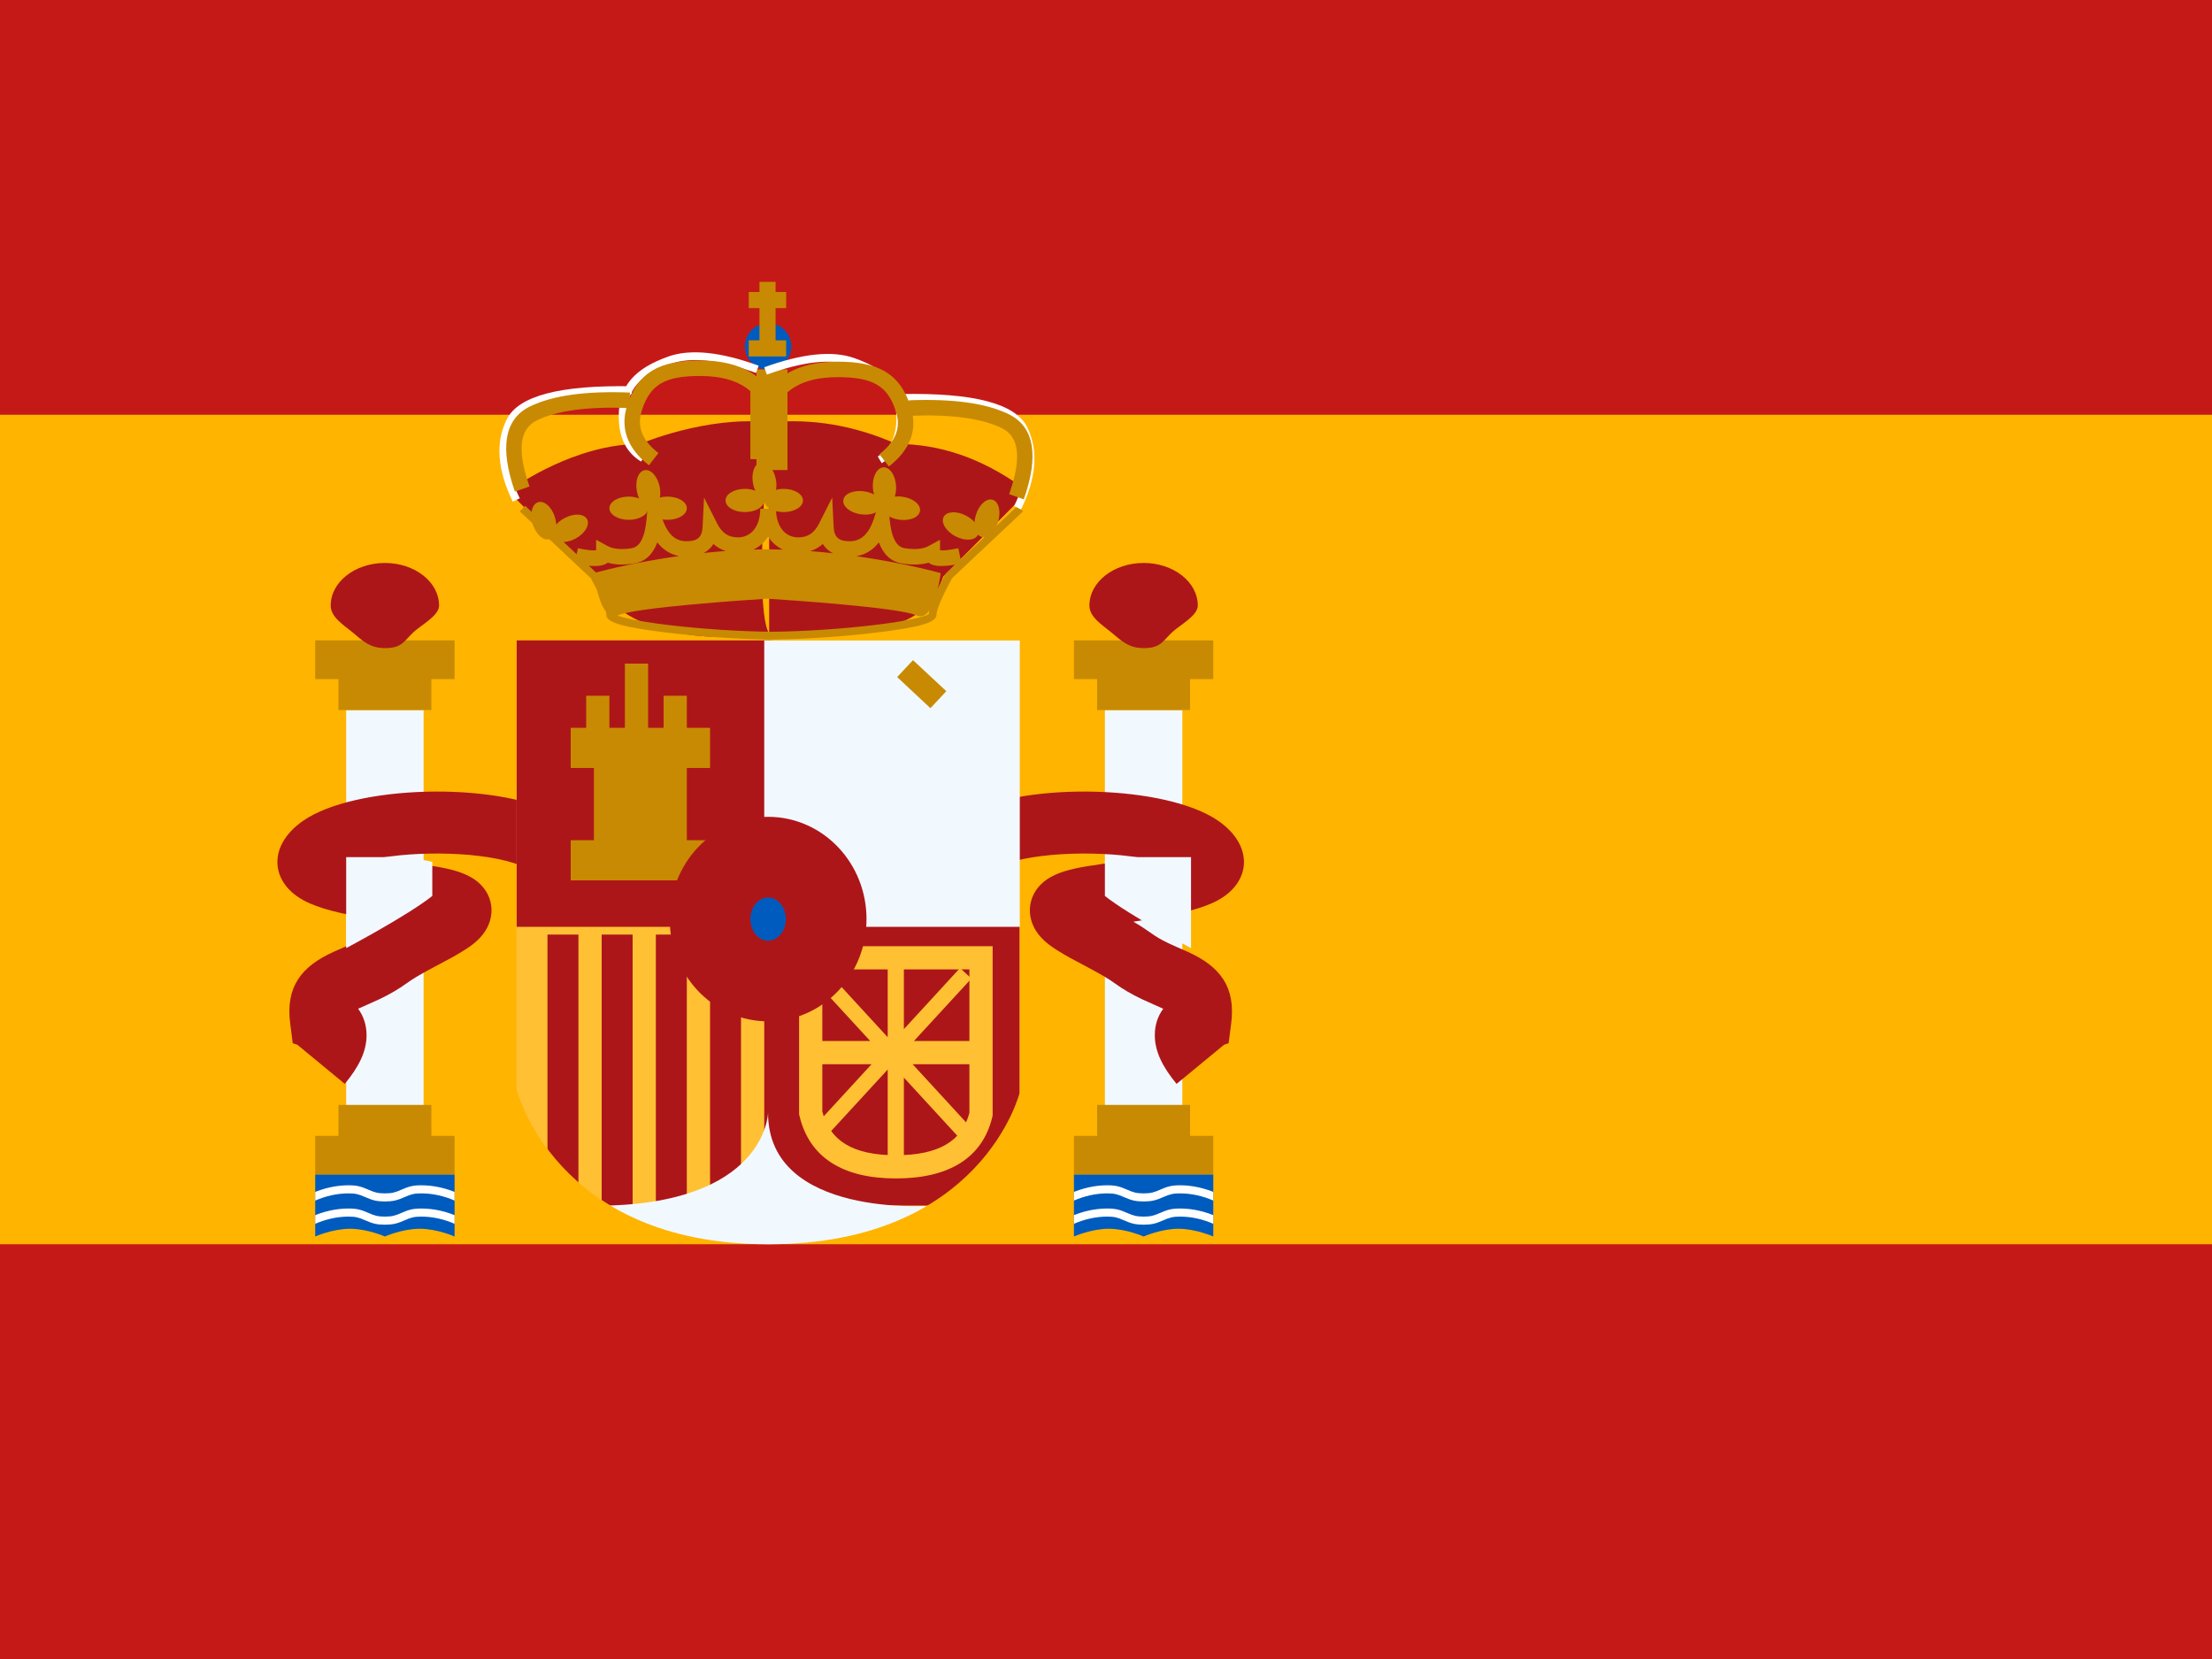
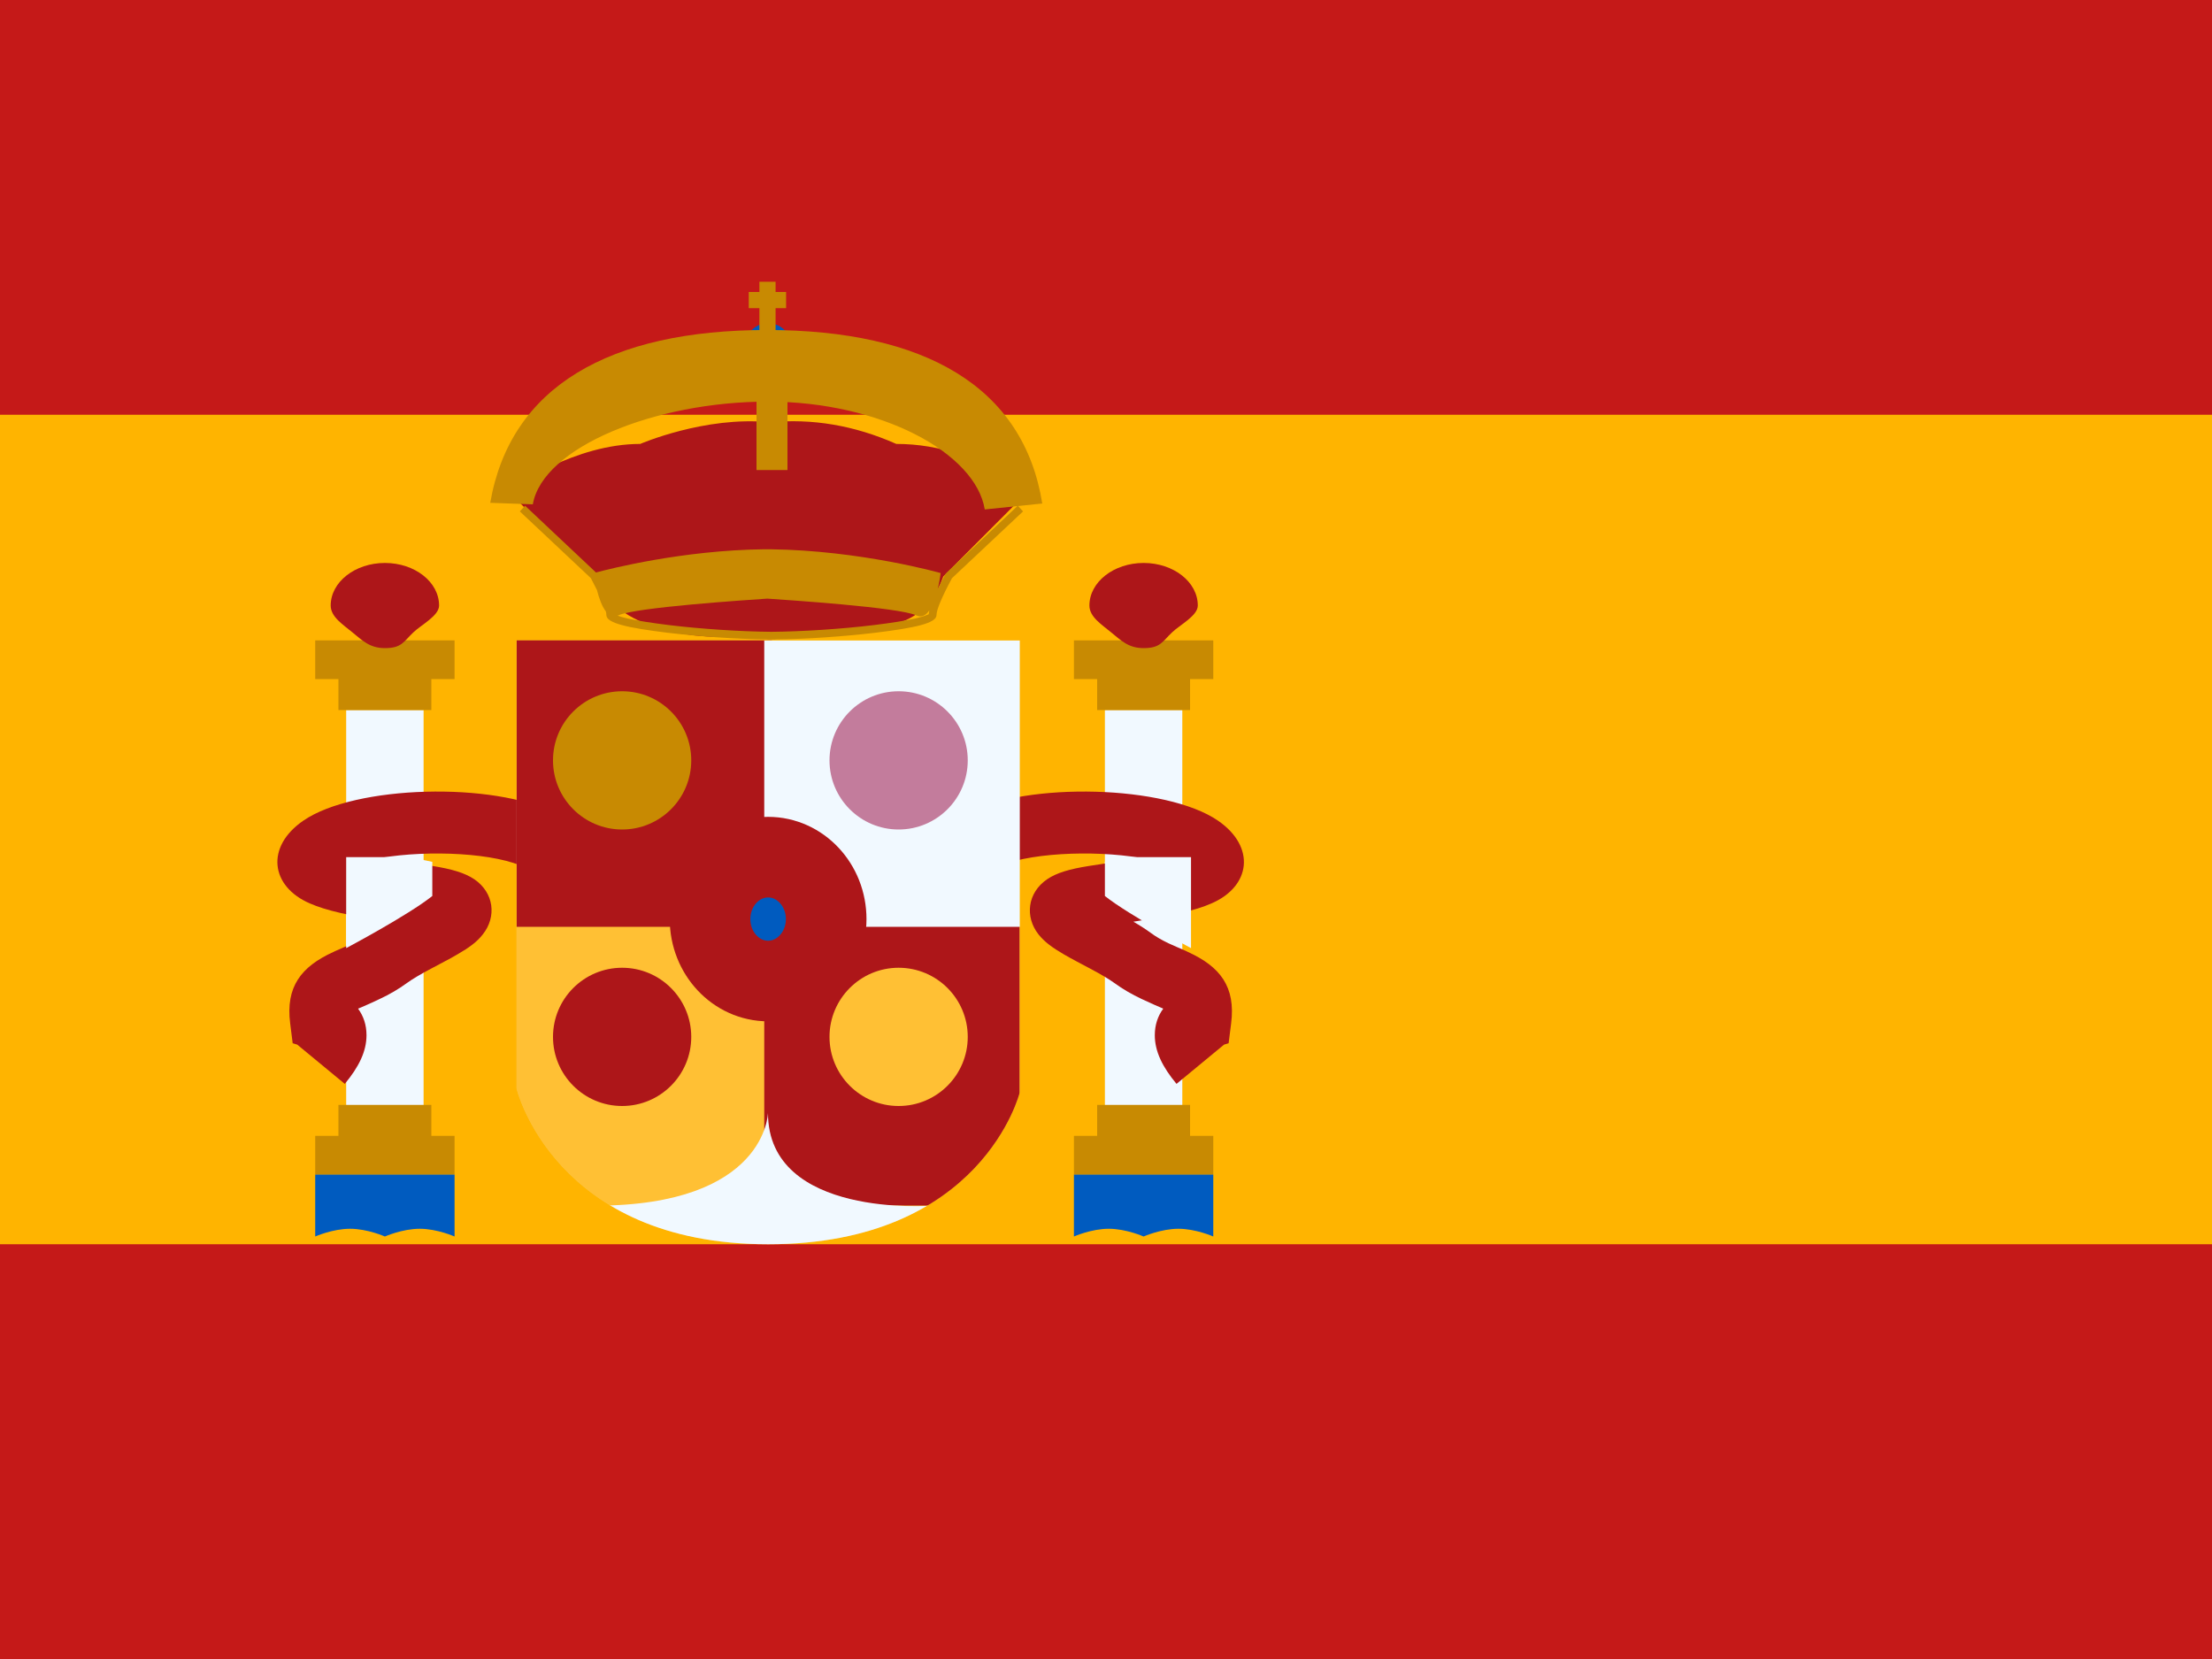
- <svg xmlns="http://www.w3.org/2000/svg" fill="none" viewBox="0 0 32 24">
-   <g clip-path="url(#ES_svg__a)">
-     <path fill="#fff" d="M0 0H32V24H0z" />
-     <path fill="#FFB400" fill-rule="evenodd" d="M0 0V24H32V0H0Z" clip-rule="evenodd" />
-     <mask id="ES_svg__b" width="32" height="24" x="0" y="0" maskUnits="userSpaceOnUse" style="mask-type:luminance">
-       <path fill="#fff" fill-rule="evenodd" d="M0 0V24H32V0H0Z" clip-rule="evenodd" />
+ <svg xmlns="http://www.w3.org/2000/svg" width="16" height="12" viewBox="0 0 16 12" fill="none">
+   <g clip-path="url(#clip0_270_54993)">
+     <rect width="16" height="12" fill="white" />
+     <path fill-rule="evenodd" clip-rule="evenodd" d="M0 0V12H16V0H0Z" fill="#FFB400" />
+     <mask id="mask0_270_54993" style="mask-type:luminance" maskUnits="userSpaceOnUse" x="0" y="0" width="16" height="12">
+       <path fill-rule="evenodd" clip-rule="evenodd" d="M0 0V12H16V0H0Z" fill="white" />
    </mask>
-     <g mask="url(#ES_svg__b)">
-       <path fill="#C51918" fill-rule="evenodd" d="M0 0V6H32V0H0zM0 18V24H32V18H0z" clip-rule="evenodd" />
-       <path fill="#F1F9FF" d="M5.008 10.272H6.128V16.096H5.008z" />
-       <path fill="#C88A02" fill-rule="evenodd" d="M6.576 9.264H4.56V9.824H4.896V10.272H6.24V9.824H6.576V9.264zM6.24 16.432H6.576V16.992H4.56V16.432H4.896V15.984H6.24V16.432z" clip-rule="evenodd" />
-       <path fill="#AD1619" fill-rule="evenodd" d="M5.568 9.376C5.812 9.376 5.837 9.284 5.98 9.147C6.092 9.041 6.352 8.909 6.352 8.76C6.352 8.42 6.001 8.144 5.568 8.144C5.135 8.144 4.784 8.42 4.784 8.76C4.784 8.926 4.963 9.036 5.099 9.147C5.241 9.264 5.346 9.376 5.568 9.376Z" clip-rule="evenodd" />
-       <path fill="#005BBF" fill-rule="evenodd" d="M4.56 16.992H6.576V17.888C6.576 17.888 6.324 17.776 6.072 17.776C5.82 17.776 5.568 17.888 5.568 17.888C5.568 17.888 5.316 17.776 5.064 17.776C4.812 17.776 4.56 17.888 4.56 17.888V16.992Z" clip-rule="evenodd" />
-       <mask id="ES_svg__c" width="3" height="2" x="4" y="16" maskUnits="userSpaceOnUse" style="mask-type:luminance">
-         <path fill="#fff" fill-rule="evenodd" d="M4.56 16.992H6.576V17.888C6.576 17.888 6.324 17.776 6.072 17.776C5.82 17.776 5.568 17.888 5.568 17.888C5.568 17.888 5.316 17.776 5.064 17.776C4.812 17.776 4.56 17.888 4.56 17.888V16.992Z" clip-rule="evenodd" />
+     <g mask="url(#mask0_270_54993)">
+       <path fill-rule="evenodd" clip-rule="evenodd" d="M0 0V3H16V0H0Z" fill="#C51918" />
+       <path fill-rule="evenodd" clip-rule="evenodd" d="M0 9V12H16V9H0Z" fill="#C51918" />
+       <rect x="2.504" y="5.136" width="0.56" height="2.912" fill="#F1F9FF" />
+       <path fill-rule="evenodd" clip-rule="evenodd" d="M3.288 4.632H2.28V4.912H2.448V5.136H3.12V4.912H3.288V4.632Z" fill="#C88A02" />
+       <path fill-rule="evenodd" clip-rule="evenodd" d="M3.12 8.216H3.288V8.496H2.28V8.216H2.448V7.992H3.12V8.216Z" fill="#C88A02" />
+       <path fill-rule="evenodd" clip-rule="evenodd" d="M2.784 4.688C2.906 4.688 2.918 4.642 2.99 4.574C3.046 4.52 3.176 4.454 3.176 4.38C3.176 4.21 3.001 4.072 2.784 4.072C2.568 4.072 2.392 4.21 2.392 4.38C2.392 4.463 2.482 4.518 2.549 4.574C2.621 4.632 2.673 4.688 2.784 4.688Z" fill="#AD1619" />
+       <path fill-rule="evenodd" clip-rule="evenodd" d="M2.28 8.496H3.288V8.944C3.288 8.944 3.162 8.888 3.036 8.888C2.91 8.888 2.784 8.944 2.784 8.944C2.784 8.944 2.658 8.888 2.532 8.888C2.406 8.888 2.28 8.944 2.28 8.944V8.496Z" fill="#005BBF" />
+       <mask id="mask1_270_54993" style="mask-type:luminance" maskUnits="userSpaceOnUse" x="2" y="8" width="2" height="1">
+         <path fill-rule="evenodd" clip-rule="evenodd" d="M2.28 8.496H3.288V8.944C3.288 8.944 3.162 8.888 3.036 8.888C2.91 8.888 2.784 8.944 2.784 8.944C2.784 8.944 2.658 8.888 2.532 8.888C2.406 8.888 2.28 8.944 2.28 8.944V8.496Z" fill="white" />
      </mask>
-       <g fill="#fff" mask="url(#ES_svg__c)">
-         <path d="M4.542 17.712 4.498 17.605C4.679 17.524 4.862 17.483 5.044 17.483 5.162 17.483 5.224 17.5 5.328 17.546 5.42 17.587 5.468 17.6 5.568 17.6 5.669 17.6 5.717 17.587 5.809 17.546 5.913 17.5 5.975 17.483 6.093 17.483 6.275 17.483 6.457 17.524 6.639 17.605L6.595 17.712C6.427 17.637 6.26 17.6 6.093 17.6 5.992 17.6 5.944 17.613 5.853 17.654 5.748 17.7 5.686 17.717 5.568 17.717 5.45 17.717 5.389 17.7 5.284 17.654 5.192 17.613 5.145 17.6 5.044 17.6 4.877 17.6 4.71 17.637 4.542 17.712zM4.542 17.376 4.498 17.269C4.679 17.188 4.862 17.147 5.044 17.147 5.162 17.147 5.224 17.164 5.328 17.21 5.42 17.251 5.468 17.264 5.568 17.264 5.669 17.264 5.717 17.251 5.809 17.21 5.913 17.164 5.975 17.147 6.093 17.147 6.275 17.147 6.457 17.188 6.639 17.269L6.595 17.376C6.427 17.301 6.26 17.264 6.093 17.264 5.992 17.264 5.944 17.277 5.853 17.318 5.748 17.364 5.686 17.381 5.568 17.381 5.45 17.381 5.389 17.364 5.284 17.318 5.192 17.277 5.145 17.264 5.044 17.264 4.877 17.264 4.71 17.301 4.542 17.376z" />
+       <g mask="url(#mask1_270_54993)">
+ </g>
+       <rect x="7.992" y="5.136" width="0.56" height="2.912" fill="#F1F9FF" />
+       <path fill-rule="evenodd" clip-rule="evenodd" d="M8.776 4.632H7.768V4.912H7.936V5.136H8.608V4.912H8.776V4.632Z" fill="#C88A02" />
+       <path fill-rule="evenodd" clip-rule="evenodd" d="M8.608 8.216H8.776V8.496H7.768V8.216H7.936V7.992H8.608V8.216Z" fill="#C88A02" />
+       <path fill-rule="evenodd" clip-rule="evenodd" d="M8.272 4.688C8.394 4.688 8.406 4.642 8.478 4.574C8.534 4.52 8.664 4.454 8.664 4.38C8.664 4.21 8.489 4.072 8.272 4.072C8.056 4.072 7.88 4.21 7.88 4.38C7.88 4.463 7.97 4.518 8.037 4.574C8.109 4.632 8.161 4.688 8.272 4.688Z" fill="#AD1619" />
+       <path fill-rule="evenodd" clip-rule="evenodd" d="M7.768 8.496H8.776V8.944C8.776 8.944 8.65 8.888 8.524 8.888C8.398 8.888 8.272 8.944 8.272 8.944C8.272 8.944 8.146 8.888 8.02 8.888C7.894 8.888 7.768 8.944 7.768 8.944V8.496Z" fill="#005BBF" />
+       <mask id="mask2_270_54993" style="mask-type:luminance" maskUnits="userSpaceOnUse" x="7" y="8" width="2" height="1">
+         <path fill-rule="evenodd" clip-rule="evenodd" d="M7.768 8.496H8.776V8.944C8.776 8.944 8.65 8.888 8.524 8.888C8.398 8.888 8.272 8.944 8.272 8.944C8.272 8.944 8.146 8.888 8.02 8.888C7.894 8.888 7.768 8.944 7.768 8.944V8.496Z" fill="white" />
+       </mask>
+       <g mask="url(#mask2_270_54993)">
+ </g>
+       <path fill-rule="evenodd" clip-rule="evenodd" d="M2.494 7.84C2.595 7.718 2.651 7.606 2.651 7.488C2.651 7.413 2.629 7.349 2.59 7.296L2.597 7.293C2.596 7.294 2.708 7.245 2.746 7.226C2.819 7.192 2.882 7.155 2.944 7.11C2.983 7.082 3.036 7.05 3.117 7.007L3.213 6.956C3.253 6.935 3.282 6.919 3.309 6.903C3.394 6.854 3.45 6.813 3.492 6.759C3.594 6.631 3.573 6.457 3.431 6.36C3.361 6.313 3.267 6.286 3.13 6.264L2.933 6.234C2.867 6.223 2.809 6.214 2.756 6.205C3.101 6.147 3.592 6.168 3.808 6.28L4.014 5.882C3.573 5.654 2.569 5.678 2.194 5.936C1.919 6.125 1.956 6.412 2.242 6.535C2.362 6.587 2.518 6.621 2.806 6.667C2.758 6.695 2.718 6.721 2.68 6.748C2.643 6.776 2.602 6.799 2.553 6.823C2.529 6.834 2.46 6.864 2.428 6.878L2.428 6.878L2.428 6.878L2.411 6.886C2.178 6.992 2.065 7.138 2.099 7.403L2.117 7.546L2.15 7.556L2.494 7.84ZM2.206 7.47L2.205 7.472L2.206 7.47L2.206 7.47ZM8.353 7.488C8.353 7.606 8.409 7.718 8.51 7.84L8.854 7.556L8.887 7.546L8.905 7.403C8.939 7.138 8.826 6.992 8.593 6.886L8.577 6.878C8.545 6.864 8.475 6.834 8.452 6.823C8.402 6.799 8.362 6.776 8.324 6.748C8.287 6.721 8.247 6.695 8.198 6.667C8.487 6.621 8.643 6.587 8.762 6.535C9.048 6.412 9.085 6.125 8.81 5.936C8.435 5.678 7.431 5.654 6.99 5.882L7.196 6.28C7.412 6.168 7.904 6.147 8.248 6.205C8.196 6.214 8.137 6.223 8.071 6.234L7.875 6.264C7.737 6.286 7.643 6.313 7.574 6.36C7.432 6.457 7.411 6.631 7.512 6.759C7.555 6.813 7.611 6.854 7.695 6.903C7.722 6.919 7.752 6.935 7.791 6.956L7.887 7.007C7.968 7.05 8.021 7.082 8.06 7.11C8.122 7.155 8.186 7.192 8.258 7.226C8.297 7.245 8.408 7.294 8.408 7.293L8.414 7.296C8.375 7.349 8.353 7.413 8.353 7.488Z" fill="#AD1619" />
+       <path d="M2.962 6.2L3.127 6.234V6.481C2.951 6.621 2.504 6.858 2.504 6.858V6.2H2.962Z" fill="#F1F9FF" />
+       <path d="M8.157 6.2L7.992 6.234V6.481C8.168 6.621 8.615 6.858 8.615 6.858V6.2H8.157Z" fill="#F1F9FF" />
+       <path fill-rule="evenodd" clip-rule="evenodd" d="M7.388 3.603V3.521C7.1 3.314 6.798 3.211 6.483 3.211C6.181 3.077 5.875 3.025 5.565 3.055C5.565 3.054 5.566 3.054 5.566 3.054C5.1 3.008 4.631 3.211 4.631 3.211C4.158 3.211 3.726 3.521 3.726 3.521V3.603L4.291 4.17C4.291 4.17 4.45 4.716 5.563 4.588C5.563 4.589 5.563 4.589 5.563 4.589C5.563 4.589 6.3 4.569 6.352 4.552C6.373 4.545 6.394 4.539 6.416 4.533C6.56 4.49 6.725 4.442 6.823 4.17L7.388 3.603ZM5.563 3.084C5.561 3.112 5.557 3.157 5.552 3.214C5.558 3.173 5.562 3.13 5.563 3.084Z" fill="#AD1619" />
+       <path fill-rule="evenodd" clip-rule="evenodd" d="M3.76 3.699L3.798 3.658L4.311 4.141C4.408 4.115 4.937 3.98 5.527 3.973V3.973L5.55 3.973L5.572 3.973V3.973C6.226 3.981 6.804 4.145 6.804 4.145C6.804 4.145 6.798 4.198 6.783 4.261C6.799 4.228 6.818 4.192 6.839 4.152L6.845 4.145L7.362 3.658L7.4 3.699L6.886 4.182C6.811 4.321 6.774 4.412 6.774 4.449C6.774 4.507 6.624 4.541 6.33 4.577C6.101 4.604 5.83 4.623 5.608 4.625V4.626L5.58 4.626L5.552 4.626V4.625C5.33 4.623 5.059 4.604 4.83 4.577C4.536 4.541 4.386 4.507 4.386 4.449C4.386 4.442 4.385 4.433 4.382 4.422C4.353 4.385 4.332 4.323 4.318 4.268C4.305 4.242 4.29 4.213 4.274 4.182L3.76 3.699ZM6.627 4.451C6.666 4.469 6.697 4.451 6.722 4.415C6.72 4.425 6.719 4.434 6.718 4.442C6.715 4.444 6.71 4.447 6.703 4.449C6.685 4.457 6.656 4.465 6.62 4.474C6.548 4.49 6.445 4.506 6.324 4.521C6.086 4.55 5.804 4.568 5.58 4.57C5.356 4.568 5.074 4.55 4.836 4.521C4.715 4.506 4.612 4.49 4.54 4.474C4.509 4.467 4.485 4.46 4.467 4.453L4.473 4.451C4.595 4.393 5.404 4.34 5.55 4.33C5.695 4.34 6.504 4.393 6.627 4.451ZM6.781 4.44L6.78 4.441L6.78 4.441L6.781 4.44Z" fill="#C88A02" />
+       <path fill-rule="evenodd" clip-rule="evenodd" d="M5.556 2.674C5.649 2.674 5.724 2.598 5.724 2.506C5.724 2.413 5.649 2.338 5.556 2.338C5.463 2.338 5.388 2.413 5.388 2.506C5.388 2.598 5.463 2.674 5.556 2.674Z" fill="#005BBF" />
+       <path fill-rule="evenodd" clip-rule="evenodd" d="M5.493 2.038H5.61V2.112H5.686V2.229H5.61V2.462H5.686V2.579H5.416V2.462H5.493V2.229H5.416V2.112H5.493V2.038Z" fill="#C88A02" />
+       <rect x="5.472" y="2.672" width="0.224" height="0.728" fill="#C88A02" />
+       <path d="M3.854 3.648L3.546 3.637C3.691 2.798 4.406 2.387 5.548 2.387C6.692 2.387 7.404 2.8 7.539 3.642L7.123 3.685C7.057 3.276 6.371 2.905 5.554 2.905C4.736 2.905 3.925 3.236 3.854 3.648Z" fill="#C88A02" />
+       <path opacity="0.3" fill-rule="evenodd" clip-rule="evenodd" d="M3.736 4.632H7.376V7.902C7.376 7.902 7.106 9 5.556 9C4.006 9 3.736 7.873 3.736 7.873V4.632Z" fill="#E1E5E8" />
+       <mask id="mask3_270_54993" style="mask-type:luminance" maskUnits="userSpaceOnUse" x="3" y="4" width="5" height="5">
+         <path fill-rule="evenodd" clip-rule="evenodd" d="M3.736 4.632H7.376V7.902C7.376 7.902 7.106 9 5.556 9C4.006 9 3.736 7.873 3.736 7.873V4.632Z" fill="white" />
+       </mask>
+       <g mask="url(#mask3_270_54993)">
+         <rect x="3.736" y="6.648" width="1.848" height="2.184" fill="#FFC034" />
+         <rect x="3.736" y="4.576" width="1.848" height="2.128" fill="#AD1619" />
+         <rect x="5.528" y="6.592" width="1.848" height="2.128" fill="#AD1619" />
+         <rect x="5.528" y="4.632" width="1.96" height="2.072" fill="#F1F9FF" />
+         <path fill-rule="evenodd" clip-rule="evenodd" d="M6.741 8.721C6.741 8.721 5.555 8.815 5.555 8.05C5.555 8.05 5.544 8.721 4.305 8.721V9.325H6.741V8.721Z" fill="#F1F9FF" />
+         <path fill-rule="evenodd" clip-rule="evenodd" d="M5.556 7.096C5.788 7.096 5.976 6.895 5.976 6.648C5.976 6.401 5.788 6.2 5.556 6.2C5.324 6.2 5.136 6.401 5.136 6.648C5.136 6.895 5.324 7.096 5.556 7.096Z" fill="#005BBF" stroke="#AD1619" stroke-width="0.583" />
      </g>
-       <path fill="#F1F9FF" d="M15.984 10.272H17.104V16.096H15.984z" />
-       <path fill="#C88A02" fill-rule="evenodd" d="M17.552 9.264H15.536V9.824H15.872V10.272H17.216V9.824H17.552V9.264zM17.216 16.432H17.552V16.992H15.536V16.432H15.872V15.984H17.216V16.432z" clip-rule="evenodd" />
-       <path fill="#AD1619" fill-rule="evenodd" d="M16.544 9.376C16.788 9.376 16.812 9.284 16.956 9.147C17.068 9.041 17.328 8.909 17.328 8.76C17.328 8.42 16.977 8.144 16.544 8.144C16.111 8.144 15.76 8.42 15.76 8.76C15.76 8.926 15.939 9.036 16.075 9.147C16.217 9.264 16.322 9.376 16.544 9.376Z" clip-rule="evenodd" />
-       <path fill="#005BBF" fill-rule="evenodd" d="M15.536 16.992H17.552V17.888C17.552 17.888 17.3 17.776 17.048 17.776C16.796 17.776 16.544 17.888 16.544 17.888C16.544 17.888 16.292 17.776 16.04 17.776C15.788 17.776 15.536 17.888 15.536 17.888V16.992Z" clip-rule="evenodd" />
-       <mask id="ES_svg__d" width="3" height="2" x="15" y="16" maskUnits="userSpaceOnUse" style="mask-type:luminance">
-         <path fill="#fff" fill-rule="evenodd" d="M15.536 16.992H17.552V17.888C17.552 17.888 17.3 17.776 17.048 17.776C16.796 17.776 16.544 17.888 16.544 17.888C16.544 17.888 16.292 17.776 16.04 17.776C15.788 17.776 15.536 17.888 15.536 17.888V16.992Z" clip-rule="evenodd" />
-       </mask>
-       <g fill="#fff" mask="url(#ES_svg__d)">
-         <path d="M15.518 17.712 15.474 17.605C15.655 17.524 15.838 17.483 16.02 17.483 16.138 17.483 16.2 17.5 16.304 17.546 16.396 17.587 16.444 17.6 16.544 17.6 16.645 17.6 16.693 17.587 16.785 17.546 16.889 17.5 16.951 17.483 17.069 17.483 17.251 17.483 17.433 17.524 17.615 17.605L17.571 17.712C17.403 17.637 17.236 17.6 17.069 17.6 16.968 17.6 16.921 17.613 16.828 17.654 16.724 17.7 16.662 17.717 16.544 17.717 16.427 17.717 16.365 17.7 16.26 17.654 16.168 17.613 16.121 17.6 16.02 17.6 15.853 17.6 15.686 17.637 15.518 17.712zM15.518 17.376 15.474 17.269C15.655 17.188 15.838 17.147 16.02 17.147 16.138 17.147 16.2 17.164 16.304 17.21 16.396 17.251 16.444 17.264 16.544 17.264 16.645 17.264 16.693 17.251 16.785 17.21 16.889 17.164 16.951 17.147 17.069 17.147 17.251 17.147 17.433 17.188 17.615 17.269L17.571 17.376C17.403 17.301 17.236 17.264 17.069 17.264 16.968 17.264 16.921 17.277 16.828 17.318 16.724 17.364 16.662 17.381 16.544 17.381 16.427 17.381 16.365 17.364 16.26 17.318 16.168 17.277 16.121 17.264 16.02 17.264 15.853 17.264 15.686 17.301 15.518 17.376z" />
-       </g>
-       <path fill="#AD1619" fill-rule="evenodd" d="M4.988 15.68C5.19 15.435 5.303 15.212 5.303 14.976C5.303 14.827 5.258 14.698 5.181 14.593L5.194 14.587C5.193 14.587 5.415 14.49 5.493 14.453C5.637 14.384 5.764 14.311 5.888 14.221C5.967 14.163 6.073 14.101 6.234 14.014C6.262 13.999 6.338 13.959 6.386 13.933L6.427 13.911C6.505 13.87 6.564 13.838 6.618 13.806C6.787 13.708 6.899 13.627 6.985 13.518C7.187 13.261 7.145 12.913 6.861 12.72C6.722 12.626 6.535 12.571 6.26 12.528L6.203 12.52C6.109 12.505 5.928 12.477 5.866 12.467C5.735 12.447 5.617 12.428 5.513 12.409C6.201 12.295 7.184 12.337 7.617 12.56L8.028 11.764C7.147 11.309 5.138 11.355 4.388 11.872C3.838 12.251 3.912 12.824 4.484 13.07C4.724 13.173 5.035 13.242 5.612 13.334C5.516 13.39 5.436 13.442 5.361 13.496C5.285 13.551 5.204 13.598 5.106 13.645C5.058 13.668 4.919 13.729 4.855 13.757L4.855 13.757L4.855 13.757L4.823 13.771C4.357 13.983 4.13 14.277 4.198 14.806L4.235 15.092L4.3 15.113L4.988 15.68ZM4.412 14.939L4.41 14.943L4.411 14.941L4.412 14.939ZM16.706 14.976C16.706 15.212 16.819 15.435 17.021 15.68L17.709 15.113L17.774 15.092L17.811 14.806C17.878 14.277 17.652 13.983 17.186 13.771L17.154 13.757C17.09 13.729 16.95 13.668 16.903 13.645C16.805 13.598 16.724 13.551 16.648 13.496C16.573 13.442 16.493 13.39 16.396 13.334C16.973 13.242 17.285 13.173 17.524 13.07C18.097 12.824 18.171 12.251 17.62 11.872C16.87 11.355 14.862 11.309 13.981 11.764L14.392 12.56C14.825 12.337 15.808 12.295 16.496 12.409C16.392 12.428 16.274 12.447 16.142 12.467C16.081 12.477 15.9 12.505 15.806 12.52L15.806 12.52L15.749 12.528C15.474 12.571 15.287 12.626 15.148 12.72C14.864 12.913 14.822 13.261 15.024 13.518C15.11 13.627 15.222 13.708 15.391 13.806C15.445 13.838 15.503 13.87 15.582 13.911L15.623 13.933C15.671 13.959 15.747 13.999 15.774 14.014C15.936 14.101 16.042 14.163 16.121 14.221C16.245 14.311 16.372 14.384 16.516 14.453C16.593 14.49 16.816 14.587 16.815 14.587L16.828 14.593C16.75 14.698 16.706 14.827 16.706 14.976Z" clip-rule="evenodd" />
-       <path fill="#F1F9FF" d="M5.923 12.4 6.254 12.468V12.961C5.902 13.242 5.008 13.716 5.008 13.716V12.4H5.923zM16.315 12.4 15.984 12.468V12.961C16.336 13.242 17.23 13.716 17.23 13.716V12.4H16.315z" />
-       <path fill="#AD1619" fill-rule="evenodd" d="M14.776 7.206V7.042C14.2 6.629 13.597 6.422 12.966 6.422C12.362 6.154 11.75 6.051 11.131 6.11C11.131 6.108 11.131 6.107 11.131 6.107C10.2 6.016 9.262 6.422 9.262 6.422C8.316 6.422 7.452 7.042 7.452 7.042V7.206L8.582 8.34C8.582 8.34 8.9 9.432 11.127 9.176V9.179C11.127 9.179 12.601 9.138 12.704 9.104C12.746 9.09 12.788 9.078 12.832 9.065C13.121 8.981 13.45 8.885 13.646 8.34L14.776 7.206ZM11.127 6.161C11.094 6.538 10.911 8.815 11.127 9.168V6.161Z" clip-rule="evenodd" />
-       <path fill="#C88A02" fill-rule="evenodd" d="M8.314 8.15L8.314 8.146L7.52 7.398L7.597 7.317L8.342 8.018L8.361 7.931C8.483 7.957 8.572 7.967 8.624 7.961V7.809L8.79 7.899C8.871 7.943 8.988 7.955 9.141 7.93C9.254 7.911 9.33 7.78 9.354 7.502L9.405 6.939L9.573 7.478C9.649 7.722 9.765 7.83 9.931 7.83C10.092 7.83 10.157 7.771 10.164 7.621L10.185 7.198L10.376 7.576C10.445 7.712 10.54 7.774 10.675 7.774C10.869 7.774 10.998 7.613 10.998 7.36H11.002H11.222H11.226C11.226 7.613 11.355 7.774 11.548 7.774C11.684 7.774 11.779 7.712 11.848 7.576L12.039 7.198L12.06 7.621C12.067 7.771 12.132 7.83 12.293 7.83C12.459 7.83 12.575 7.722 12.651 7.478L12.819 6.939L12.869 7.502C12.894 7.78 12.97 7.911 13.083 7.93C13.236 7.955 13.353 7.943 13.434 7.899L13.599 7.809V7.961C13.651 7.967 13.741 7.957 13.863 7.931L13.898 8.094L14.723 7.317L14.8 7.398L13.773 8.365C13.623 8.641 13.547 8.823 13.547 8.899C13.547 9.014 13.247 9.083 12.661 9.153C12.202 9.208 11.66 9.245 11.216 9.251V9.252L11.16 9.251L11.104 9.252V9.251C10.66 9.245 10.118 9.208 9.659 9.153C9.073 9.083 8.772 9.014 8.772 8.899C8.772 8.885 8.77 8.866 8.764 8.845C8.705 8.769 8.664 8.646 8.636 8.535C8.61 8.483 8.58 8.426 8.547 8.365L8.319 8.151L8.314 8.15ZM13.819 8.168C13.636 8.2 13.503 8.197 13.433 8.14C13.323 8.172 13.194 8.175 13.047 8.151C12.89 8.125 12.78 8.021 12.714 7.847C12.628 7.957 12.52 8.024 12.389 8.046C13.106 8.148 13.608 8.291 13.608 8.291C13.608 8.291 13.596 8.397 13.566 8.522C13.597 8.456 13.635 8.384 13.679 8.304L13.69 8.29L13.819 8.168ZM12.051 8.004C11.989 7.973 11.939 7.928 11.903 7.87C11.85 7.917 11.789 7.951 11.721 7.973C11.834 7.981 11.944 7.992 12.051 8.004ZM11.326 7.951C11.239 7.911 11.166 7.846 11.112 7.763C11.058 7.846 10.986 7.91 10.9 7.95C10.951 7.949 11.002 7.948 11.054 7.947V7.946L11.099 7.947L11.144 7.946V7.947C11.205 7.948 11.266 7.949 11.326 7.951ZM8.622 8.282L8.518 8.184C8.643 8.196 8.736 8.184 8.791 8.14C8.901 8.172 9.03 8.175 9.177 8.151C9.334 8.125 9.444 8.021 9.509 7.847C9.593 7.953 9.698 8.02 9.823 8.044C9.205 8.131 8.744 8.249 8.622 8.282ZM10.498 7.971C10.389 7.979 10.283 7.989 10.18 8C10.239 7.969 10.286 7.926 10.321 7.87C10.373 7.916 10.432 7.95 10.498 7.971ZM13.253 8.901C13.332 8.938 13.394 8.901 13.444 8.831C13.44 8.85 13.437 8.868 13.436 8.884C13.43 8.888 13.419 8.893 13.406 8.899C13.369 8.914 13.313 8.931 13.24 8.947C13.096 8.98 12.891 9.013 12.648 9.042C12.173 9.099 11.609 9.136 11.16 9.139C10.711 9.136 10.147 9.099 9.672 9.042C9.429 9.013 9.224 8.98 9.08 8.947C9.019 8.933 8.969 8.919 8.933 8.906C8.937 8.905 8.941 8.903 8.945 8.901C9.19 8.787 10.808 8.679 11.099 8.661C11.39 8.679 13.008 8.787 13.253 8.901ZM13.561 8.881L13.56 8.882L13.561 8.881L13.562 8.881L13.561 8.881Z" clip-rule="evenodd" />
-       <path fill="#005BBF" fill-rule="evenodd" d="M11.112 5.347C11.298 5.347 11.448 5.197 11.448 5.011C11.448 4.826 11.298 4.675 11.112 4.675C10.927 4.675 10.776 4.826 10.776 5.011C10.776 5.197 10.927 5.347 11.112 5.347Z" clip-rule="evenodd" />
-       <path fill="#C88A02" fill-rule="evenodd" d="M10.894 6.997C10.901 7.034 10.912 7.068 10.926 7.099 10.883 7.082 10.831 7.072 10.776 7.072 10.621 7.072 10.496 7.148 10.496 7.24 10.496 7.333 10.621 7.408 10.776 7.408 10.931 7.408 11.056 7.333 11.056 7.24 11.056 7.333 11.181 7.408 11.336 7.408 11.491 7.408 11.616 7.333 11.616 7.24 11.616 7.148 11.491 7.072 11.336 7.072 11.297 7.072 11.26 7.077 11.226 7.086 11.235 7.04 11.234 6.987 11.224 6.933 11.194 6.781 11.096 6.672 11.005 6.69 10.914 6.708 10.864 6.845 10.894 6.997zM11.056 7.24 11.056 7.235 11.056 7.235 11.056 7.24zM9.246 7.211C9.232 7.18 9.221 7.146 9.214 7.109 9.184 6.957 9.234 6.82 9.325 6.802 9.416 6.784 9.514 6.893 9.544 7.045 9.554 7.099 9.555 7.152 9.546 7.198 9.58 7.189 9.617 7.184 9.656 7.184 9.811 7.184 9.936 7.26 9.936 7.352 9.936 7.445 9.811 7.52 9.656 7.52 9.501 7.52 9.376 7.445 9.376 7.352L9.376 7.347 9.376 7.347 9.376 7.352C9.376 7.445 9.251 7.52 9.096 7.52 8.941 7.52 8.816 7.445 8.816 7.352 8.816 7.26 8.941 7.184 9.096 7.184 9.151 7.184 9.203 7.194 9.246 7.211zM12.754 7.313C12.741 7.405 12.607 7.462 12.453 7.44 12.3 7.419 12.187 7.327 12.2 7.235 12.212 7.143 12.347 7.086 12.5 7.108 12.555 7.115 12.604 7.132 12.645 7.154 12.635 7.122 12.629 7.087 12.627 7.049 12.619 6.895 12.688 6.766 12.78 6.761 12.873 6.756 12.955 6.877 12.963 7.032 12.966 7.087 12.959 7.139 12.944 7.184 12.979 7.18 13.016 7.18 13.055 7.186 13.208 7.207 13.322 7.299 13.309 7.391 13.296 7.483 13.161 7.54 13.008 7.518 12.855 7.497 12.741 7.405 12.754 7.313zM12.754 7.313 12.755 7.308 12.755 7.308 12.754 7.313zM13.82 7.757C13.957 7.83 14.103 7.822 14.146 7.74L14.149 7.736C14.162 7.75 14.178 7.76 14.196 7.766 14.285 7.793 14.394 7.695 14.439 7.547 14.484 7.399 14.449 7.258 14.36 7.23 14.271 7.203 14.163 7.301 14.118 7.449 14.107 7.485 14.1 7.521 14.098 7.554 14.068 7.519 14.027 7.487 13.978 7.461 13.842 7.388 13.696 7.396 13.652 7.477 13.608 7.559 13.684 7.685 13.82 7.757zM8.325 7.792C8.188 7.864 8.042 7.857 7.999 7.775 7.998 7.773 7.997 7.772 7.997 7.77 7.983 7.784 7.967 7.795 7.949 7.8 7.86 7.827 7.752 7.729 7.706 7.582 7.661 7.434 7.697 7.292 7.785 7.265 7.874 7.238 7.983 7.335 8.028 7.483 8.039 7.519 8.045 7.555 8.047 7.588 8.077 7.553 8.118 7.521 8.167 7.495 8.304 7.422 8.45 7.43 8.493 7.512 8.537 7.594 8.461 7.719 8.325 7.792zM10.987 4.077H11.22V4.224H11.373V4.457H11.22V4.924H11.373V5.157H10.832V4.924H10.987V4.457H10.832V4.224H10.987V4.077z" clip-rule="evenodd" />
-       <path fill="#C88A02" d="M10.944 5.344H11.392V6.8H10.944z" />
-       <path fill="#fff" d="M9.141 5.588L9.139 5.7C8.146 5.682 7.576 5.827 7.431 6.116C7.282 6.415 7.31 6.778 7.519 7.209L7.418 7.258C7.195 6.798 7.164 6.399 7.331 6.066C7.503 5.723 8.106 5.57 9.141 5.588Z" />
-       <path fill="#fff" d="M9.333 6.581L9.275 6.677C9.059 6.548 8.951 6.328 8.951 6.024C8.951 5.587 9.176 5.332 9.673 5.156C9.991 5.045 10.424 5.09 10.975 5.29L10.937 5.395C10.408 5.204 9.999 5.16 9.71 5.262C9.254 5.423 9.063 5.64 9.063 6.024C9.063 6.29 9.153 6.473 9.333 6.581Z" />
-       <path fill="#C88A02" d="M7.66 7.037L7.449 7.112C7.23 6.487 7.292 6.063 7.667 5.88C7.997 5.719 8.478 5.654 9.113 5.679L9.104 5.903C8.503 5.879 8.056 5.94 7.765 6.082C7.519 6.202 7.474 6.507 7.66 7.037Z" />
-       <path fill="#C88A02" d="M10.129 5.439C9.617 5.439 9.407 5.563 9.287 5.932C9.21 6.166 9.284 6.367 9.525 6.554L9.388 6.731C9.076 6.489 8.966 6.192 9.074 5.862C9.227 5.393 9.527 5.215 10.129 5.215C10.524 5.215 10.831 5.318 11.045 5.529L11.079 5.562V6.642H10.855V5.658C10.688 5.513 10.447 5.439 10.129 5.439Z" />
-       <path fill="#fff" d="M13.049 5.7L13.051 5.812C14.044 5.794 14.614 5.939 14.758 6.228C14.908 6.527 14.88 6.89 14.671 7.321L14.771 7.37C14.995 6.91 15.025 6.511 14.859 6.178C14.687 5.835 14.084 5.682 13.049 5.7Z" />
-       <path fill="#fff" d="M12.698 6.604L12.756 6.7C12.972 6.571 13.08 6.351 13.08 6.047C13.08 5.611 12.855 5.355 12.358 5.18C12.041 5.068 11.607 5.114 11.056 5.313L11.094 5.419C11.623 5.227 12.033 5.184 12.321 5.285C12.777 5.446 12.968 5.664 12.968 6.047C12.968 6.314 12.878 6.497 12.698 6.604Z" />
-       <path fill="#C88A02" d="M14.599 7.149L14.811 7.224C15.03 6.599 14.967 6.175 14.593 5.992C14.262 5.831 13.781 5.766 13.147 5.791L13.156 6.015C13.757 5.991 14.204 6.052 14.494 6.194C14.741 6.314 14.786 6.619 14.599 7.149Z" />
-       <path fill="#C88A02" d="M12.117 5.456C12.63 5.456 12.84 5.581 12.96 5.949C13.037 6.184 12.962 6.384 12.722 6.571L12.859 6.748C13.171 6.506 13.281 6.209 13.173 5.88C13.02 5.41 12.719 5.232 12.117 5.232C11.723 5.232 11.415 5.336 11.201 5.547L11.168 5.58V6.659H11.392V5.675C11.559 5.53 11.799 5.456 12.117 5.456Z" />
-       <path fill="#E1E5E8" fill-rule="evenodd" d="M7.472 9.264H14.752V15.805C14.752 15.805 14.211 18 11.112 18C8.013 18 7.472 15.747 7.472 15.747V9.264Z" clip-rule="evenodd" opacity=".3" />
-       <mask id="ES_svg__e" width="8" height="9" x="7" y="9" maskUnits="userSpaceOnUse" style="mask-type:luminance">
-         <path fill="#fff" fill-rule="evenodd" d="M7.472 9.264H14.752V15.805C14.752 15.805 14.211 18 11.112 18C8.013 18 7.472 15.747 7.472 15.747V9.264Z" clip-rule="evenodd" />
-       </mask>
-       <g mask="url(#ES_svg__e)">
-         <path fill="#FFC034" d="M7.472 13.296H11.168V17.664H7.472z" />
-         <path fill="#AD1619" d="M7.92 13.52H8.368V17.664H7.92z" />
-         <path fill="#AD1619" d="M9.488 13.52H9.936V17.664H9.488z" />
-         <path fill="#AD1619" d="M8.704 13.52H9.152V17.664H8.704z" />
-         <path fill="#AD1619" d="M10.272 13.52H10.72V17.664H10.272z" />
-         <path fill="#AD1619" d="M7.472 9.152H11.168V13.408H7.472z" />
-         <path fill="#AD1619" d="M11.056 13.184H14.752V17.44H11.056z" />
-         <path fill="#F1F9FF" d="M11.056 9.264H14.976V13.408H11.056z" />
-         <path fill="#C88A02" fill-rule="evenodd" d="M9.04 9.6H9.376V10.529H9.6V10.065H9.936V10.529H10.272V11.11H9.936V12.155H10.272V12.736H8.256V12.155H8.592V11.11H8.256V10.529H8.48V10.065H8.816V10.529H9.04V9.6Z" clip-rule="evenodd" />
-         <path fill="#C88A02" d="M12.979 9.795L13.208 9.55L13.69 9.999L13.46 10.245L12.979 9.795Z" />
-         <path fill="#FFC034" fill-rule="evenodd" d="M14.36 16.14V13.688H11.56V16.12L11.565 16.139C11.706 16.742 12.189 17.048 12.96 17.048C13.73 17.048 14.213 16.75 14.355 16.16L14.36 16.14ZM12.96 16.712C12.341 16.712 12.004 16.504 11.896 16.08V14.024H14.024V16.099C13.917 16.509 13.579 16.712 12.96 16.712Z" clip-rule="evenodd" />
-         <path fill="#FFC034" fill-rule="evenodd" d="M13.076 13.893H12.842V15.005L11.922 14.004L11.758 14.156L12.589 15.06H11.836V15.396H12.415H12.608L11.758 16.321L11.922 16.473L12.842 15.472V16.772H13.076V15.589L13.888 16.473L14.053 16.321L13.203 15.396H14.152V15.06H13.221L14.053 14.156L13.888 14.004L13.076 14.888V13.893Z" clip-rule="evenodd" />
-         <path fill="#F1F9FF" fill-rule="evenodd" d="M13.483 17.443C13.483 17.443 11.111 17.629 11.111 16.099C11.111 16.099 11.088 17.443 8.611 17.443V18.651H13.483V17.443Z" clip-rule="evenodd" />
-         <path fill="#005BBF" fill-rule="evenodd" stroke="#AD1619" stroke-width="1.167" d="M11.112 14.192C11.576 14.192 11.952 13.791 11.952 13.296C11.952 12.801 11.576 12.4 11.112 12.4C10.648 12.4 10.272 12.801 10.272 13.296C10.272 13.791 10.648 14.192 11.112 14.192Z" clip-rule="evenodd" />
-       </g>
+       <path fill-rule="evenodd" clip-rule="evenodd" d="M4.5 6C4.776 6 5 5.776 5 5.5C5 5.224 4.776 5 4.5 5C4.224 5 4 5.224 4 5.5C4 5.776 4.224 6 4.5 6Z" fill="#C88A02" />
+       <path fill-rule="evenodd" clip-rule="evenodd" d="M6.5 6C6.776 6 7 5.776 7 5.5C7 5.224 6.776 5 6.5 5C6.224 5 6 5.224 6 5.5C6 5.776 6.224 6 6.5 6Z" fill="#C37C9C" />
+       <path fill-rule="evenodd" clip-rule="evenodd" d="M6.5 8C6.776 8 7 7.776 7 7.5C7 7.224 6.776 7 6.5 7C6.224 7 6 7.224 6 7.5C6 7.776 6.224 8 6.5 8Z" fill="#FFC034" />
+       <path d="M4.5 8C4.776 8 5 7.776 5 7.5C5 7.224 4.776 7 4.5 7C4.224 7 4 7.224 4 7.5C4 7.776 4.224 8 4.5 8Z" fill="#AD1619" />
    </g>
  </g>
  <defs>
-     <clipPath id="ES_svg__a">
-       <path fill="#fff" d="M0 0H32V24H0z" />
+     <clipPath id="clip0_270_54993">
+       <rect width="16" height="12" fill="white" />
    </clipPath>
  </defs>
</svg>
